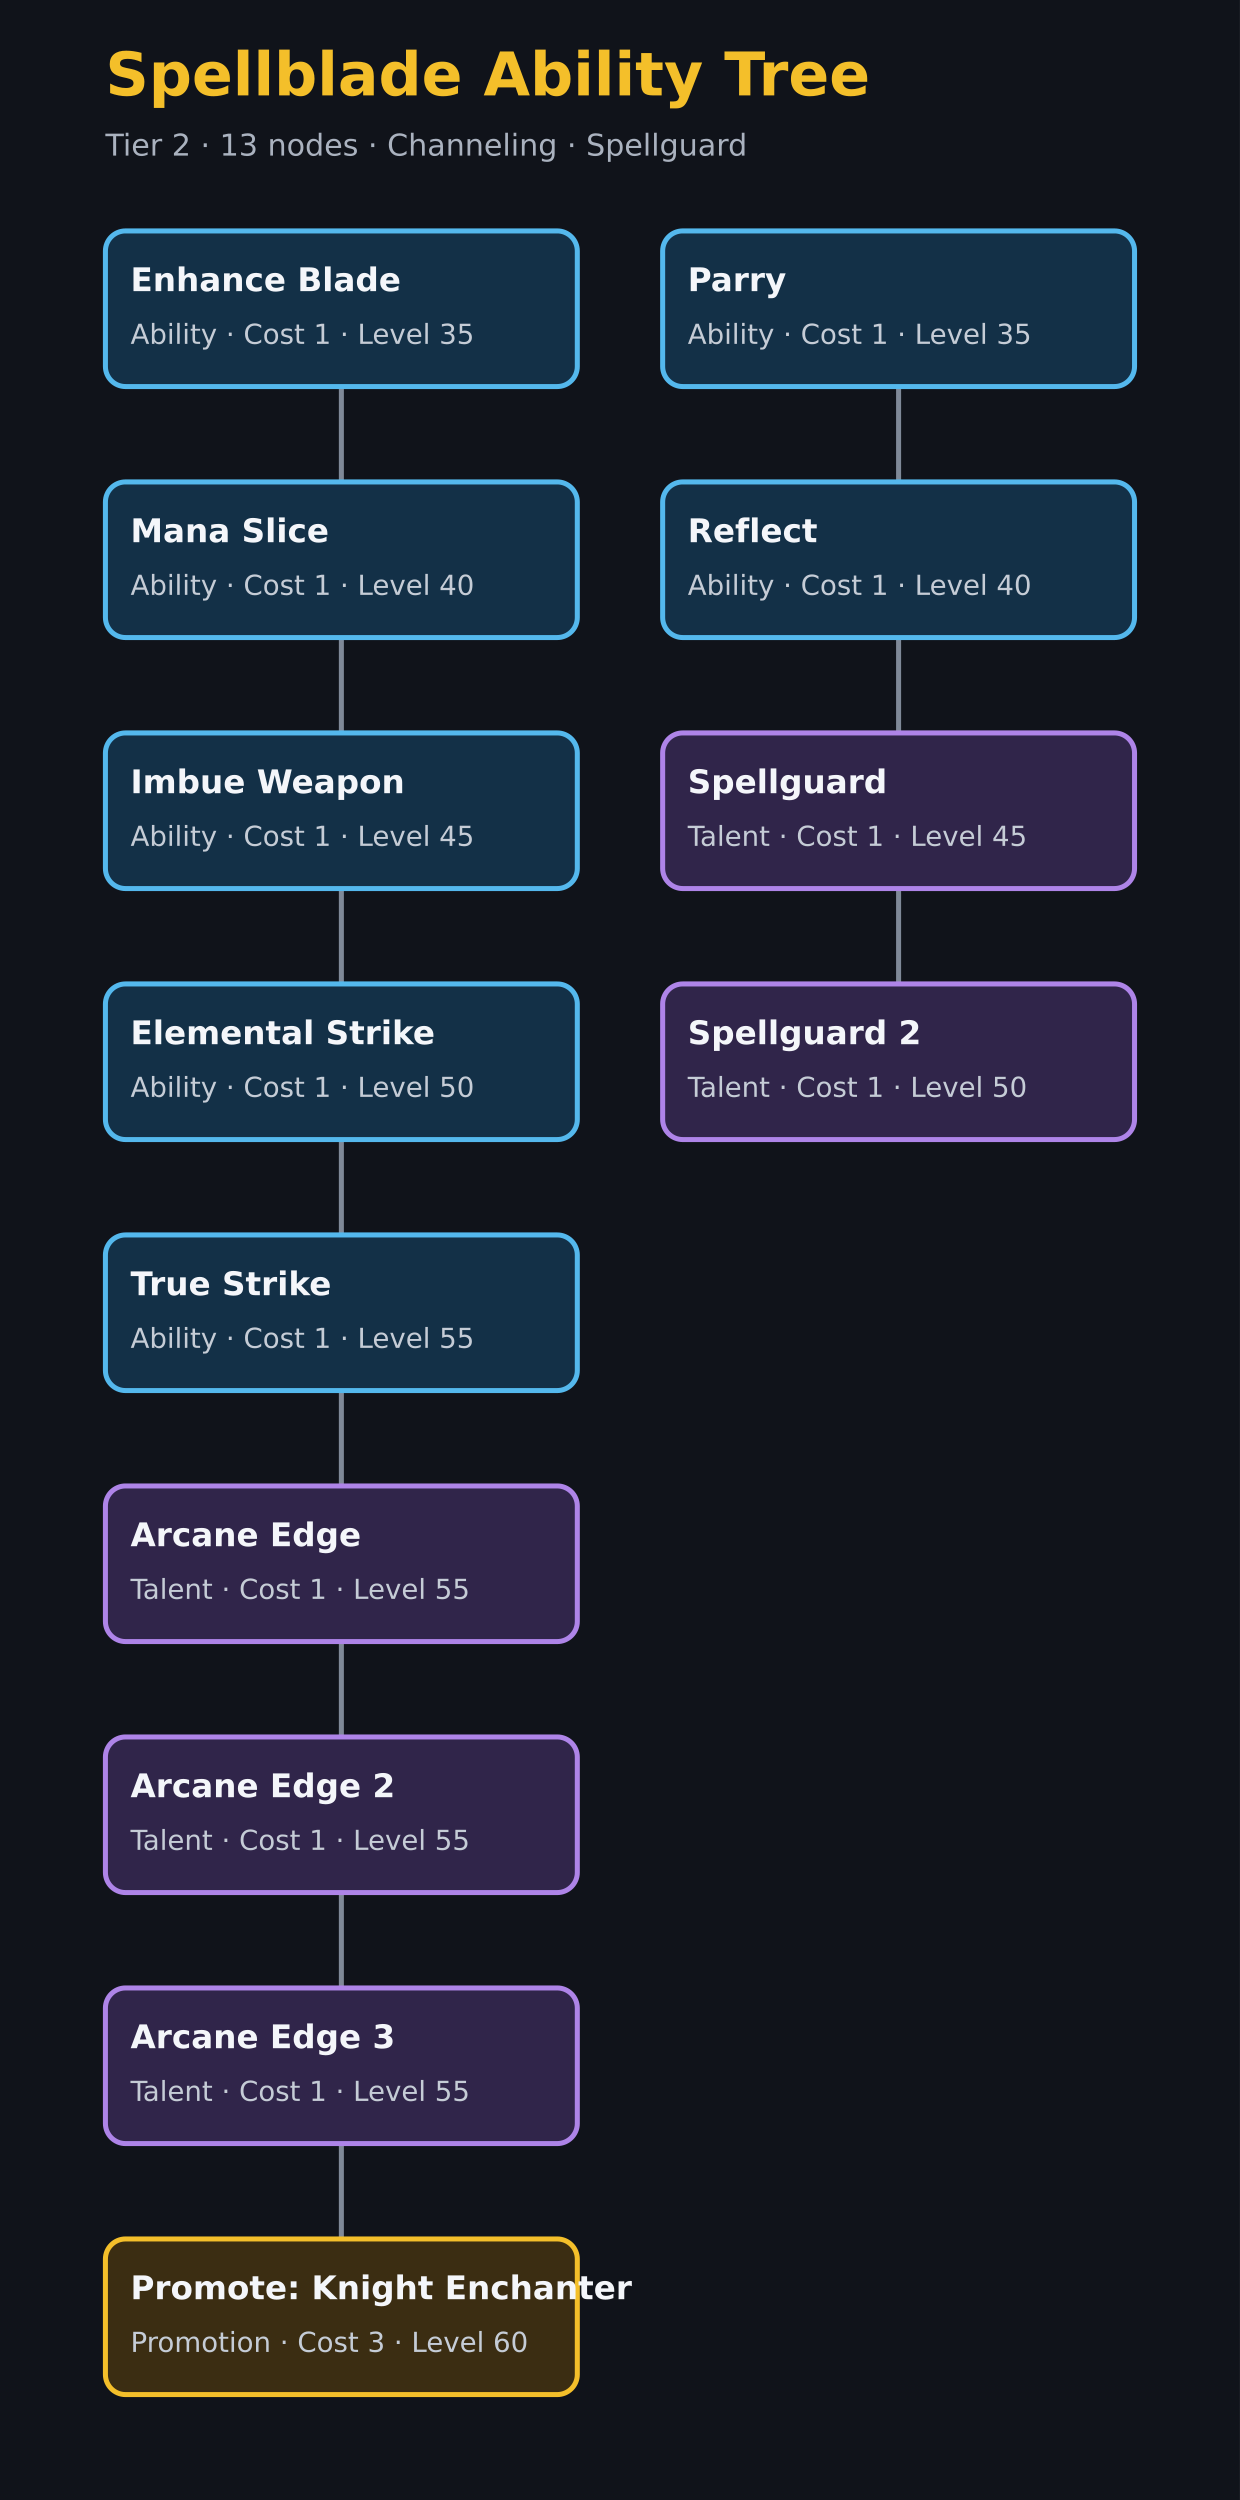
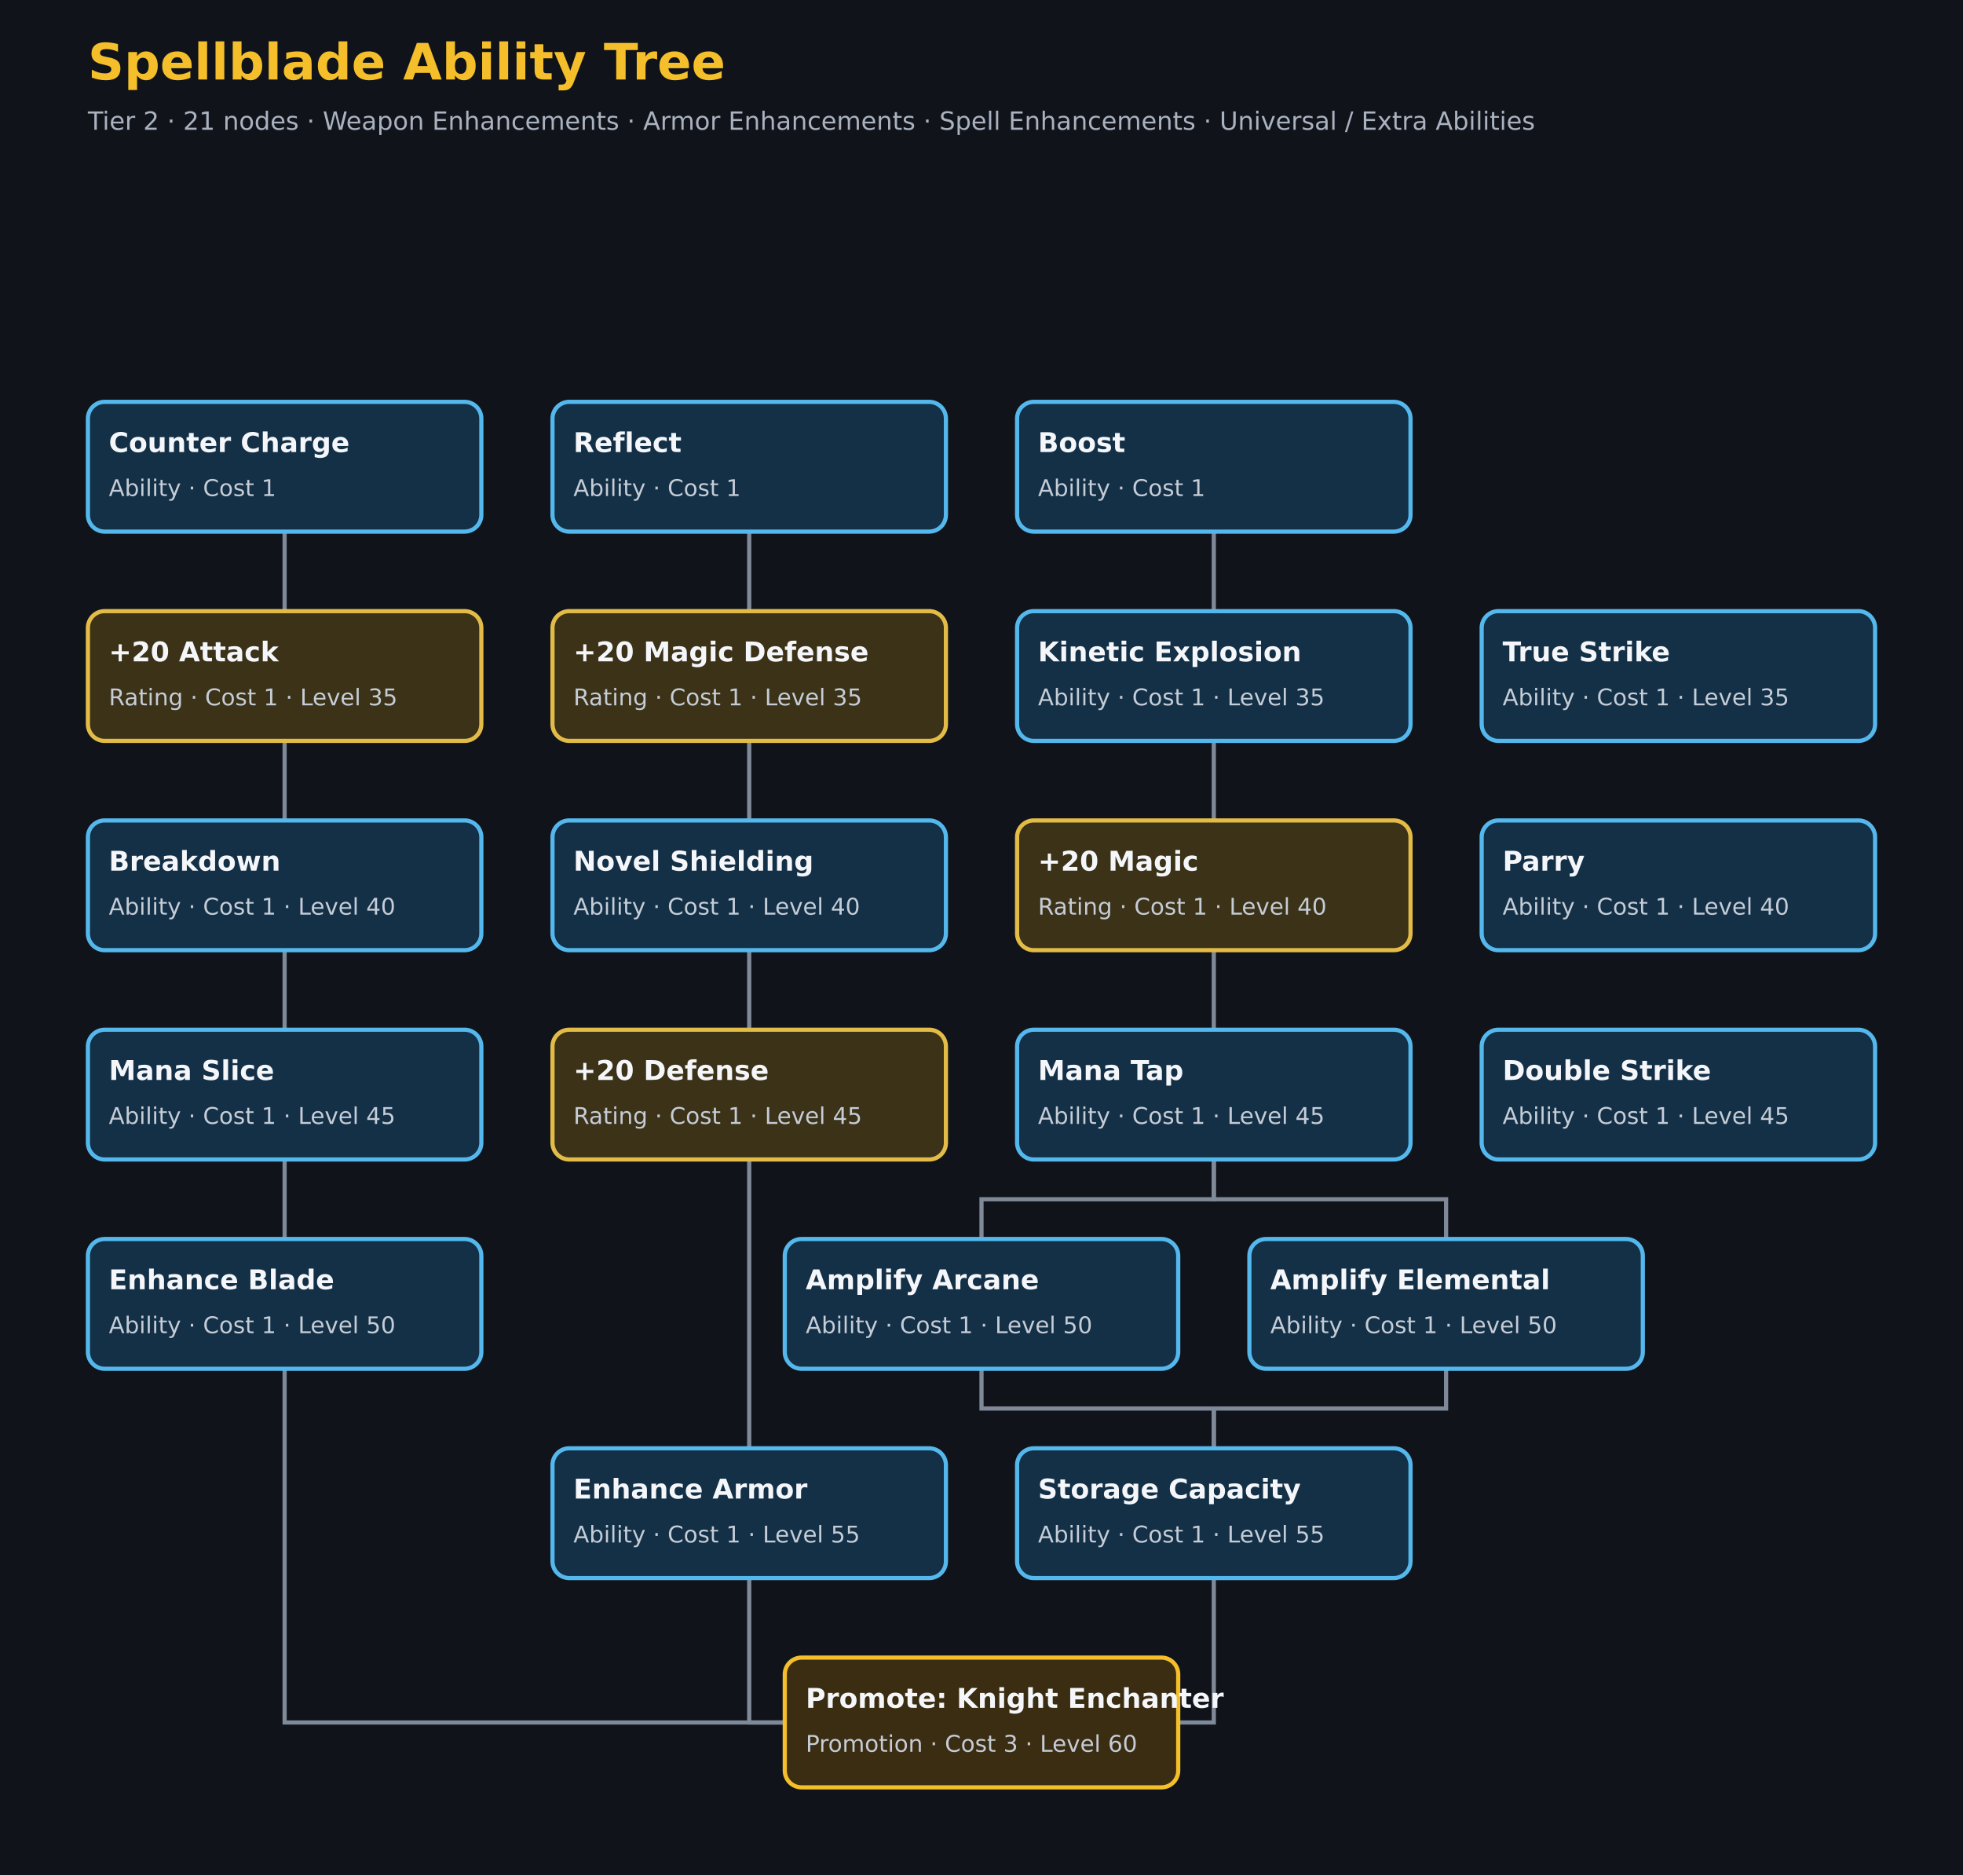
- <svg xmlns="http://www.w3.org/2000/svg" width="494" height="996" viewBox="0 0 494 996">
+ <svg xmlns="http://www.w3.org/2000/svg" width="938" height="896" viewBox="0 0 938 896">
  <style>
text{font-family:DejaVu Sans,Arial,sans-serif}
.title{fill:#f4bf2a;font-size:24px;font-weight:700}
.meta{fill:#aab2bf;font-size:12px}
.name{fill:#f4f6fa;font-size:13px;font-weight:700}
.detail{fill:#c5ccd6;font-size:11px}
.edge{fill:none;stroke:#7f8998;stroke-width:2}
</style>
-   <rect width="494" height="996" fill="#10131a" />
+   <rect width="938" height="896" fill="#10131a" />
  <text class="title" x="42" y="38">Spellblade Ability Tree</text>
-   <text class="meta" x="42" y="62">Tier 2 · 13 nodes · Channeling · Spellguard</text>
-   <path class="edge" d="M 136.0 123.0 V 173.0 H 136.0 V 223.0" />
+   <text class="meta" x="42" y="62">Tier 2 · 21 nodes · Weapon Enhancements · Armor Enhancements · Spell Enhancements · Universal / Extra Abilities</text>
  <path class="edge" d="M 136.0 223.0 V 273.0 H 136.0 V 323.0" />
-   <path class="edge" d="M 358.0 123.0 V 173.0 H 358.0 V 223.0" />
  <path class="edge" d="M 136.0 323.0 V 373.0 H 136.0 V 423.0" />
  <path class="edge" d="M 136.0 423.0 V 473.0 H 136.0 V 523.0" />
  <path class="edge" d="M 136.0 523.0 V 573.0 H 136.0 V 623.0" />
  <path class="edge" d="M 358.0 223.0 V 273.0 H 358.0 V 323.0" />
-   <path class="edge" d="M 136.0 623.0 V 673.0 H 136.0 V 723.0" />
  <path class="edge" d="M 358.0 323.0 V 373.0 H 358.0 V 423.0" />
-   <path class="edge" d="M 136.0 723.0 V 773.0 H 136.0 V 823.0" />
-   <path class="edge" d="M 136.0 823.0 V 873.0 H 136.0 V 923.0" />
-   <rect x="42.0" y="92.0" width="188" height="62" rx="8" fill="#133047" stroke="#54b8ed" stroke-width="2" />
-   <text class="name" x="52.0" y="116.0">Enhance Blade</text>
-   <text class="detail" x="52.0" y="137.0">Ability · Cost 1 · Level 35</text>
+   <path class="edge" d="M 358.0 423.0 V 473.0 H 358.0 V 523.0" />
+   <path class="edge" d="M 358.0 523.0 V 623.0 H 358.0 V 723.0" />
+   <path class="edge" d="M 580.0 223.0 V 273.0 H 580.0 V 323.0" />
+   <path class="edge" d="M 580.0 323.0 V 373.0 H 580.0 V 423.0" />
+   <path class="edge" d="M 580.0 423.0 V 473.0 H 580.0 V 523.0" />
+   <path class="edge" d="M 580.0 523.0 V 573.0 H 469.0 V 623.0" />
+   <path class="edge" d="M 580.0 523.0 V 573.0 H 691.0 V 623.0" />
+   <path class="edge" d="M 469.0 623.0 V 673.0 H 580.0 V 723.0" />
+   <path class="edge" d="M 691.0 623.0 V 673.0 H 580.0 V 723.0" />
+   <path class="edge" d="M 136.0 623.0 V 823.0 H 469.0 V 823.0" />
+   <path class="edge" d="M 358.0 723.0 V 823.0 H 469.0 V 823.0" />
+   <path class="edge" d="M 580.0 723.0 V 823.0 H 469.0 V 823.0" />
  <rect x="42.0" y="192.0" width="188" height="62" rx="8" fill="#133047" stroke="#54b8ed" stroke-width="2" />
-   <text class="name" x="52.0" y="216.0">Mana Slice</text>
-   <text class="detail" x="52.0" y="237.0">Ability · Cost 1 · Level 40</text>
-   <rect x="42.0" y="292.0" width="188" height="62" rx="8" fill="#133047" stroke="#54b8ed" stroke-width="2" />
-   <text class="name" x="52.0" y="316.0">Imbue Weapon</text>
-   <text class="detail" x="52.0" y="337.0">Ability · Cost 1 · Level 45</text>
-   <rect x="264.0" y="92.0" width="188" height="62" rx="8" fill="#133047" stroke="#54b8ed" stroke-width="2" />
-   <text class="name" x="274.0" y="116.0">Parry</text>
-   <text class="detail" x="274.0" y="137.0">Ability · Cost 1 · Level 35</text>
+   <text class="name" x="52.0" y="216.0">Counter Charge</text>
+   <text class="detail" x="52.0" y="237.0">Ability · Cost 1</text>
+   <rect x="42.0" y="292.0" width="188" height="62" rx="8" fill="#3b3218" stroke="#e3bc48" stroke-width="2" />
+   <text class="name" x="52.0" y="316.0">+20 Attack</text>
+   <text class="detail" x="52.0" y="337.0">Rating · Cost 1 · Level 35</text>
+   <rect x="42.0" y="392.0" width="188" height="62" rx="8" fill="#133047" stroke="#54b8ed" stroke-width="2" />
+   <text class="name" x="52.0" y="416.0">Breakdown</text>
+   <text class="detail" x="52.0" y="437.0">Ability · Cost 1 · Level 40</text>
+   <rect x="42.0" y="492.0" width="188" height="62" rx="8" fill="#133047" stroke="#54b8ed" stroke-width="2" />
+   <text class="name" x="52.0" y="516.0">Mana Slice</text>
+   <text class="detail" x="52.0" y="537.0">Ability · Cost 1 · Level 45</text>
+   <rect x="42.0" y="592.0" width="188" height="62" rx="8" fill="#133047" stroke="#54b8ed" stroke-width="2" />
+   <text class="name" x="52.0" y="616.0">Enhance Blade</text>
+   <text class="detail" x="52.0" y="637.0">Ability · Cost 1 · Level 50</text>
  <rect x="264.0" y="192.0" width="188" height="62" rx="8" fill="#133047" stroke="#54b8ed" stroke-width="2" />
  <text class="name" x="274.0" y="216.0">Reflect</text>
-   <text class="detail" x="274.0" y="237.0">Ability · Cost 1 · Level 40</text>
-   <rect x="42.0" y="392.0" width="188" height="62" rx="8" fill="#133047" stroke="#54b8ed" stroke-width="2" />
-   <text class="name" x="52.0" y="416.0">Elemental Strike</text>
-   <text class="detail" x="52.0" y="437.0">Ability · Cost 1 · Level 50</text>
-   <rect x="42.0" y="492.0" width="188" height="62" rx="8" fill="#133047" stroke="#54b8ed" stroke-width="2" />
-   <text class="name" x="52.0" y="516.0">True Strike</text>
-   <text class="detail" x="52.0" y="537.0">Ability · Cost 1 · Level 55</text>
-   <rect x="42.0" y="592.0" width="188" height="62" rx="8" fill="#30254a" stroke="#ae84e8" stroke-width="2" />
-   <text class="name" x="52.0" y="616.0">Arcane Edge</text>
-   <text class="detail" x="52.0" y="637.0">Talent · Cost 1 · Level 55</text>
-   <rect x="264.0" y="292.0" width="188" height="62" rx="8" fill="#30254a" stroke="#ae84e8" stroke-width="2" />
-   <text class="name" x="274.0" y="316.0">Spellguard</text>
-   <text class="detail" x="274.0" y="337.0">Talent · Cost 1 · Level 45</text>
-   <rect x="42.0" y="692.0" width="188" height="62" rx="8" fill="#30254a" stroke="#ae84e8" stroke-width="2" />
-   <text class="name" x="52.0" y="716.0">Arcane Edge 2</text>
-   <text class="detail" x="52.0" y="737.0">Talent · Cost 1 · Level 55</text>
-   <rect x="264.0" y="392.0" width="188" height="62" rx="8" fill="#30254a" stroke="#ae84e8" stroke-width="2" />
-   <text class="name" x="274.0" y="416.0">Spellguard 2</text>
-   <text class="detail" x="274.0" y="437.0">Talent · Cost 1 · Level 50</text>
-   <rect x="42.0" y="792.0" width="188" height="62" rx="8" fill="#30254a" stroke="#ae84e8" stroke-width="2" />
-   <text class="name" x="52.0" y="816.0">Arcane Edge 3</text>
-   <text class="detail" x="52.0" y="837.0">Talent · Cost 1 · Level 55</text>
-   <rect x="42.0" y="892.0" width="188" height="62" rx="8" fill="#3b2d12" stroke="#f4bf2a" stroke-width="2" />
-   <text class="name" x="52.0" y="916.0">Promote: Knight Enchanter</text>
-   <text class="detail" x="52.0" y="937.0">Promotion · Cost 3 · Level 60</text>
+   <text class="detail" x="274.0" y="237.0">Ability · Cost 1</text>
+   <rect x="264.0" y="292.0" width="188" height="62" rx="8" fill="#3b3218" stroke="#e3bc48" stroke-width="2" />
+   <text class="name" x="274.0" y="316.0">+20 Magic Defense</text>
+   <text class="detail" x="274.0" y="337.0">Rating · Cost 1 · Level 35</text>
+   <rect x="264.0" y="392.0" width="188" height="62" rx="8" fill="#133047" stroke="#54b8ed" stroke-width="2" />
+   <text class="name" x="274.0" y="416.0">Novel Shielding</text>
+   <text class="detail" x="274.0" y="437.0">Ability · Cost 1 · Level 40</text>
+   <rect x="264.0" y="492.0" width="188" height="62" rx="8" fill="#3b3218" stroke="#e3bc48" stroke-width="2" />
+   <text class="name" x="274.0" y="516.0">+20 Defense</text>
+   <text class="detail" x="274.0" y="537.0">Rating · Cost 1 · Level 45</text>
+   <rect x="264.0" y="692.0" width="188" height="62" rx="8" fill="#133047" stroke="#54b8ed" stroke-width="2" />
+   <text class="name" x="274.0" y="716.0">Enhance Armor</text>
+   <text class="detail" x="274.0" y="737.0">Ability · Cost 1 · Level 55</text>
+   <rect x="486.0" y="192.0" width="188" height="62" rx="8" fill="#133047" stroke="#54b8ed" stroke-width="2" />
+   <text class="name" x="496.0" y="216.0">Boost</text>
+   <text class="detail" x="496.0" y="237.0">Ability · Cost 1</text>
+   <rect x="486.0" y="292.0" width="188" height="62" rx="8" fill="#133047" stroke="#54b8ed" stroke-width="2" />
+   <text class="name" x="496.0" y="316.0">Kinetic Explosion</text>
+   <text class="detail" x="496.0" y="337.0">Ability · Cost 1 · Level 35</text>
+   <rect x="486.0" y="392.0" width="188" height="62" rx="8" fill="#3b3218" stroke="#e3bc48" stroke-width="2" />
+   <text class="name" x="496.0" y="416.0">+20 Magic</text>
+   <text class="detail" x="496.0" y="437.0">Rating · Cost 1 · Level 40</text>
+   <rect x="486.0" y="492.0" width="188" height="62" rx="8" fill="#133047" stroke="#54b8ed" stroke-width="2" />
+   <text class="name" x="496.0" y="516.0">Mana Tap</text>
+   <text class="detail" x="496.0" y="537.0">Ability · Cost 1 · Level 45</text>
+   <rect x="375.0" y="592.0" width="188" height="62" rx="8" fill="#133047" stroke="#54b8ed" stroke-width="2" />
+   <text class="name" x="385.0" y="616.0">Amplify Arcane</text>
+   <text class="detail" x="385.0" y="637.0">Ability · Cost 1 · Level 50</text>
+   <rect x="597.0" y="592.0" width="188" height="62" rx="8" fill="#133047" stroke="#54b8ed" stroke-width="2" />
+   <text class="name" x="607.0" y="616.0">Amplify Elemental</text>
+   <text class="detail" x="607.0" y="637.0">Ability · Cost 1 · Level 50</text>
+   <rect x="486.0" y="692.0" width="188" height="62" rx="8" fill="#133047" stroke="#54b8ed" stroke-width="2" />
+   <text class="name" x="496.0" y="716.0">Storage Capacity</text>
+   <text class="detail" x="496.0" y="737.0">Ability · Cost 1 · Level 55</text>
+   <rect x="708.0" y="292.0" width="188" height="62" rx="8" fill="#133047" stroke="#54b8ed" stroke-width="2" />
+   <text class="name" x="718.0" y="316.0">True Strike</text>
+   <text class="detail" x="718.0" y="337.0">Ability · Cost 1 · Level 35</text>
+   <rect x="708.0" y="392.0" width="188" height="62" rx="8" fill="#133047" stroke="#54b8ed" stroke-width="2" />
+   <text class="name" x="718.0" y="416.0">Parry</text>
+   <text class="detail" x="718.0" y="437.0">Ability · Cost 1 · Level 40</text>
+   <rect x="708.0" y="492.0" width="188" height="62" rx="8" fill="#133047" stroke="#54b8ed" stroke-width="2" />
+   <text class="name" x="718.0" y="516.0">Double Strike</text>
+   <text class="detail" x="718.0" y="537.0">Ability · Cost 1 · Level 45</text>
+   <rect x="375.0" y="792.0" width="188" height="62" rx="8" fill="#3b2d12" stroke="#f4bf2a" stroke-width="2" />
+   <text class="name" x="385.0" y="816.0">Promote: Knight Enchanter</text>
+   <text class="detail" x="385.0" y="837.0">Promotion · Cost 3 · Level 60</text>
</svg>
